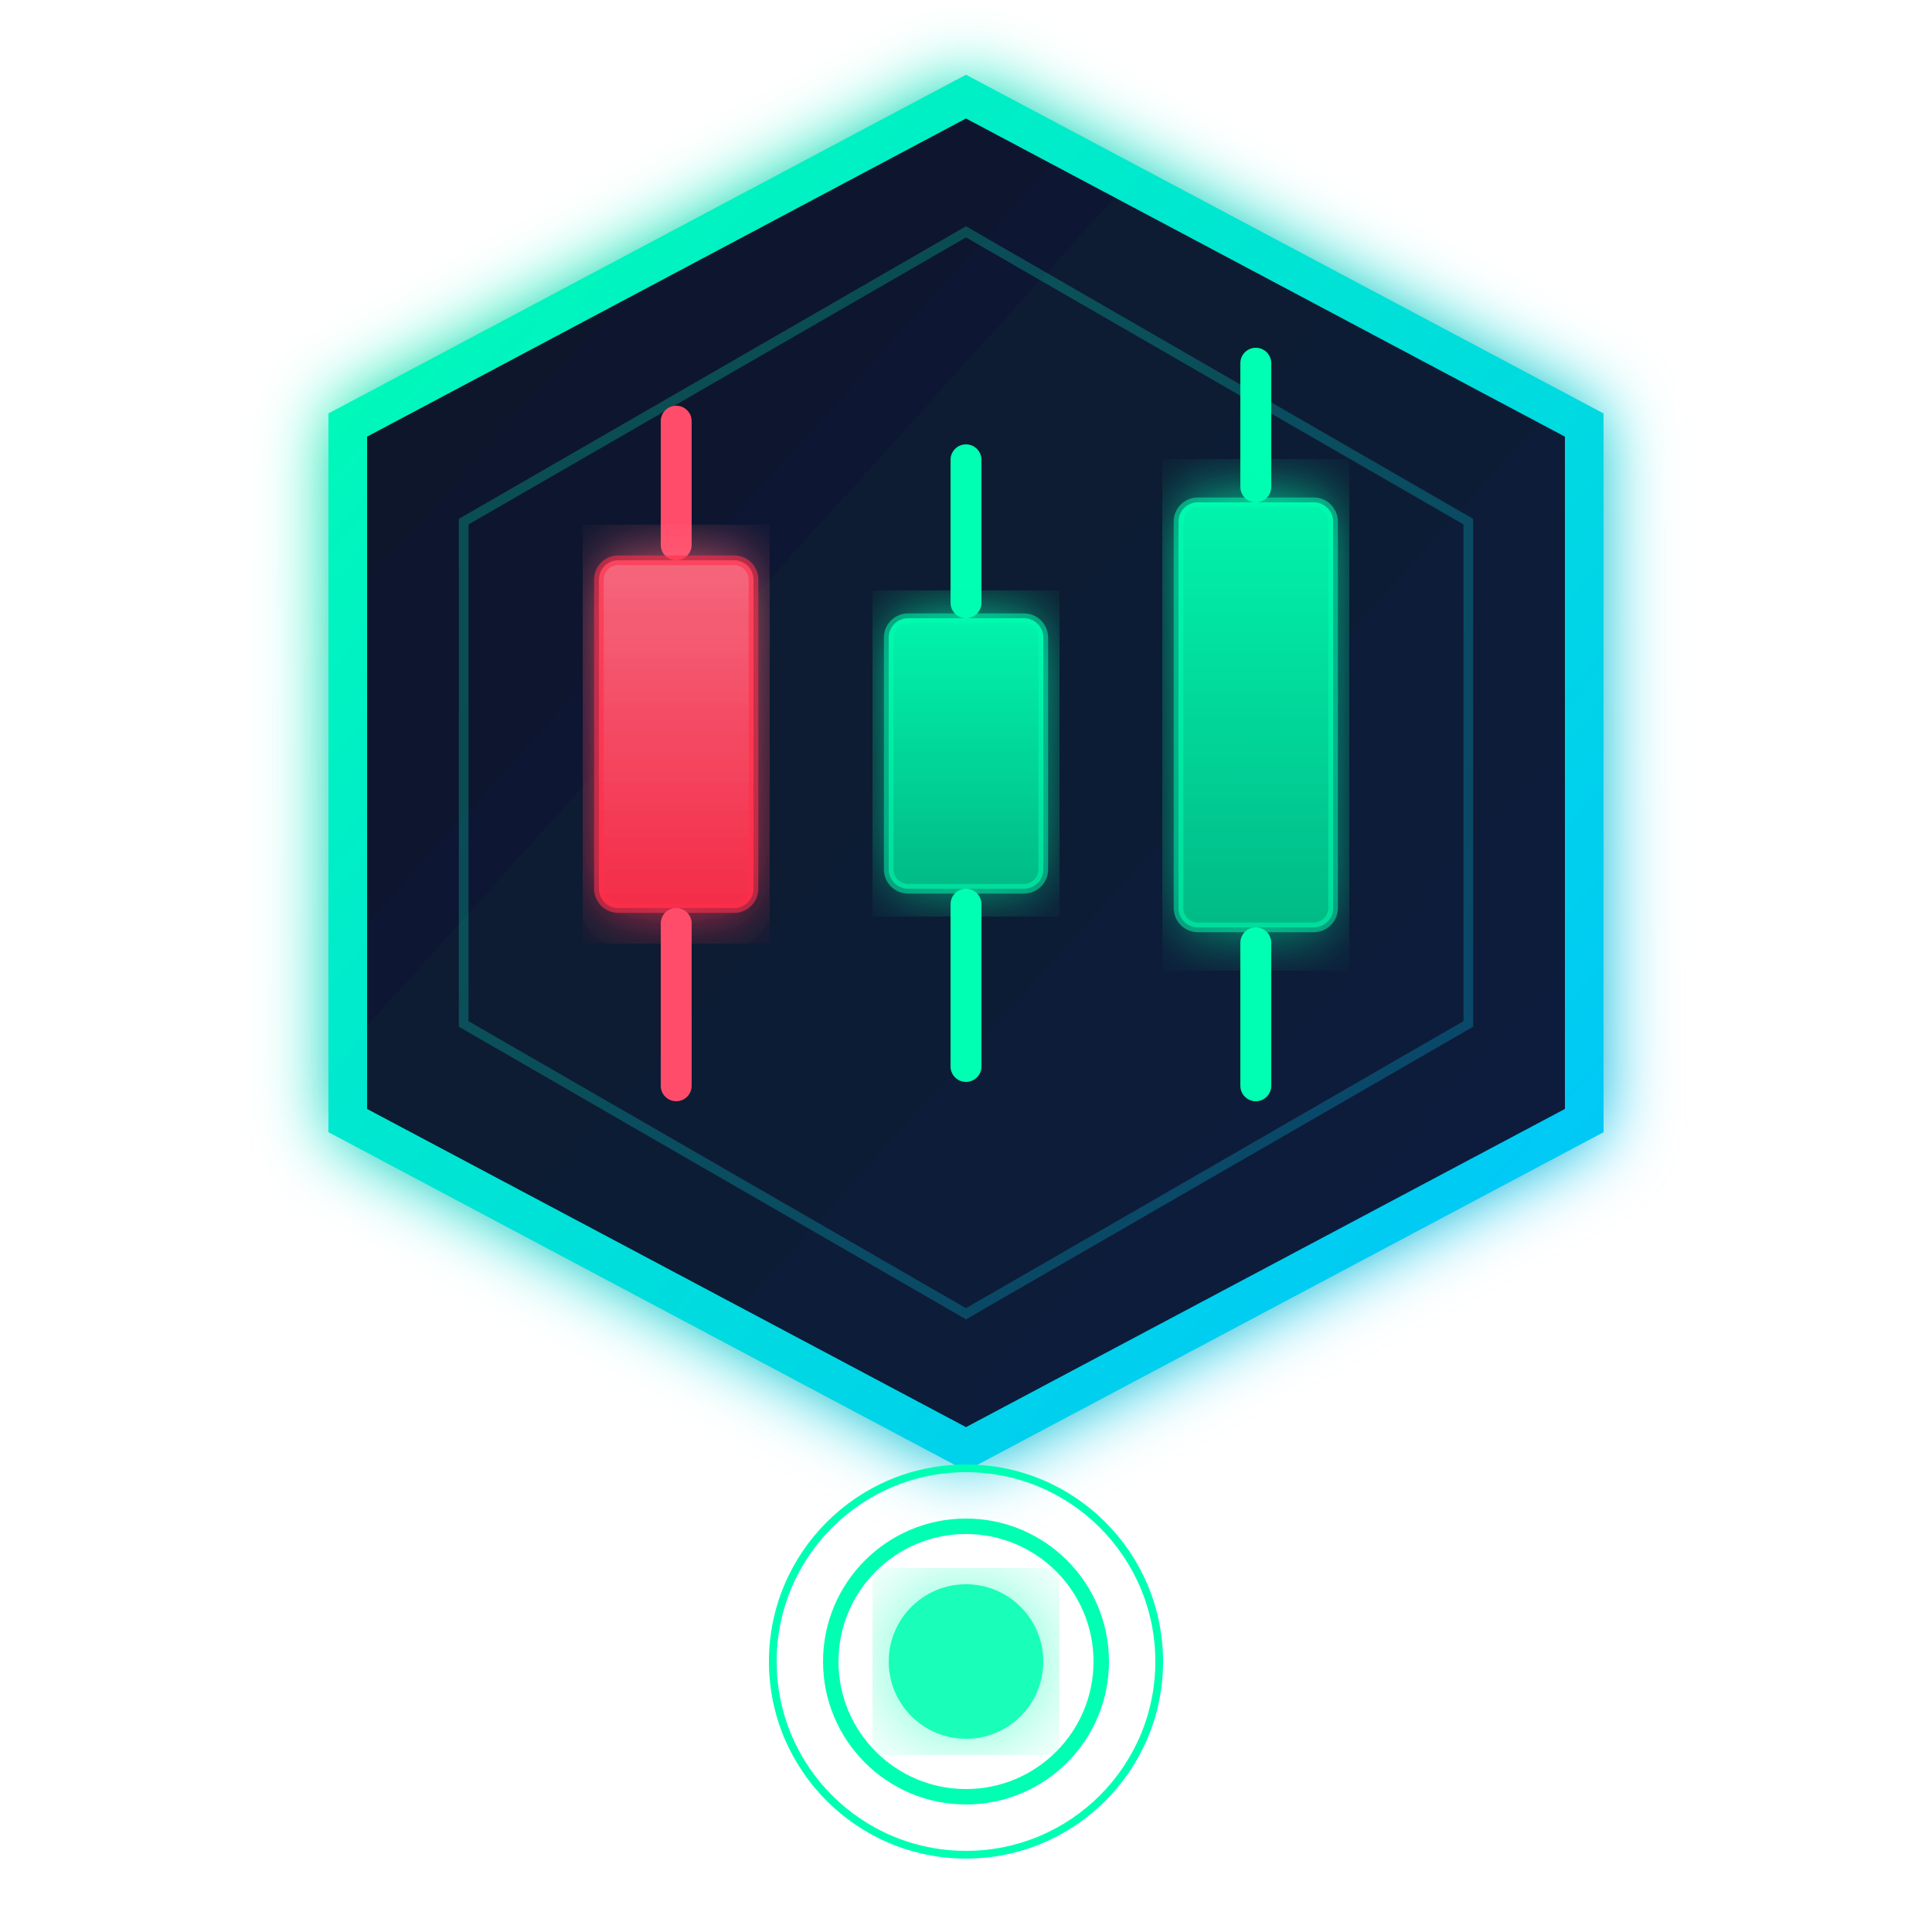
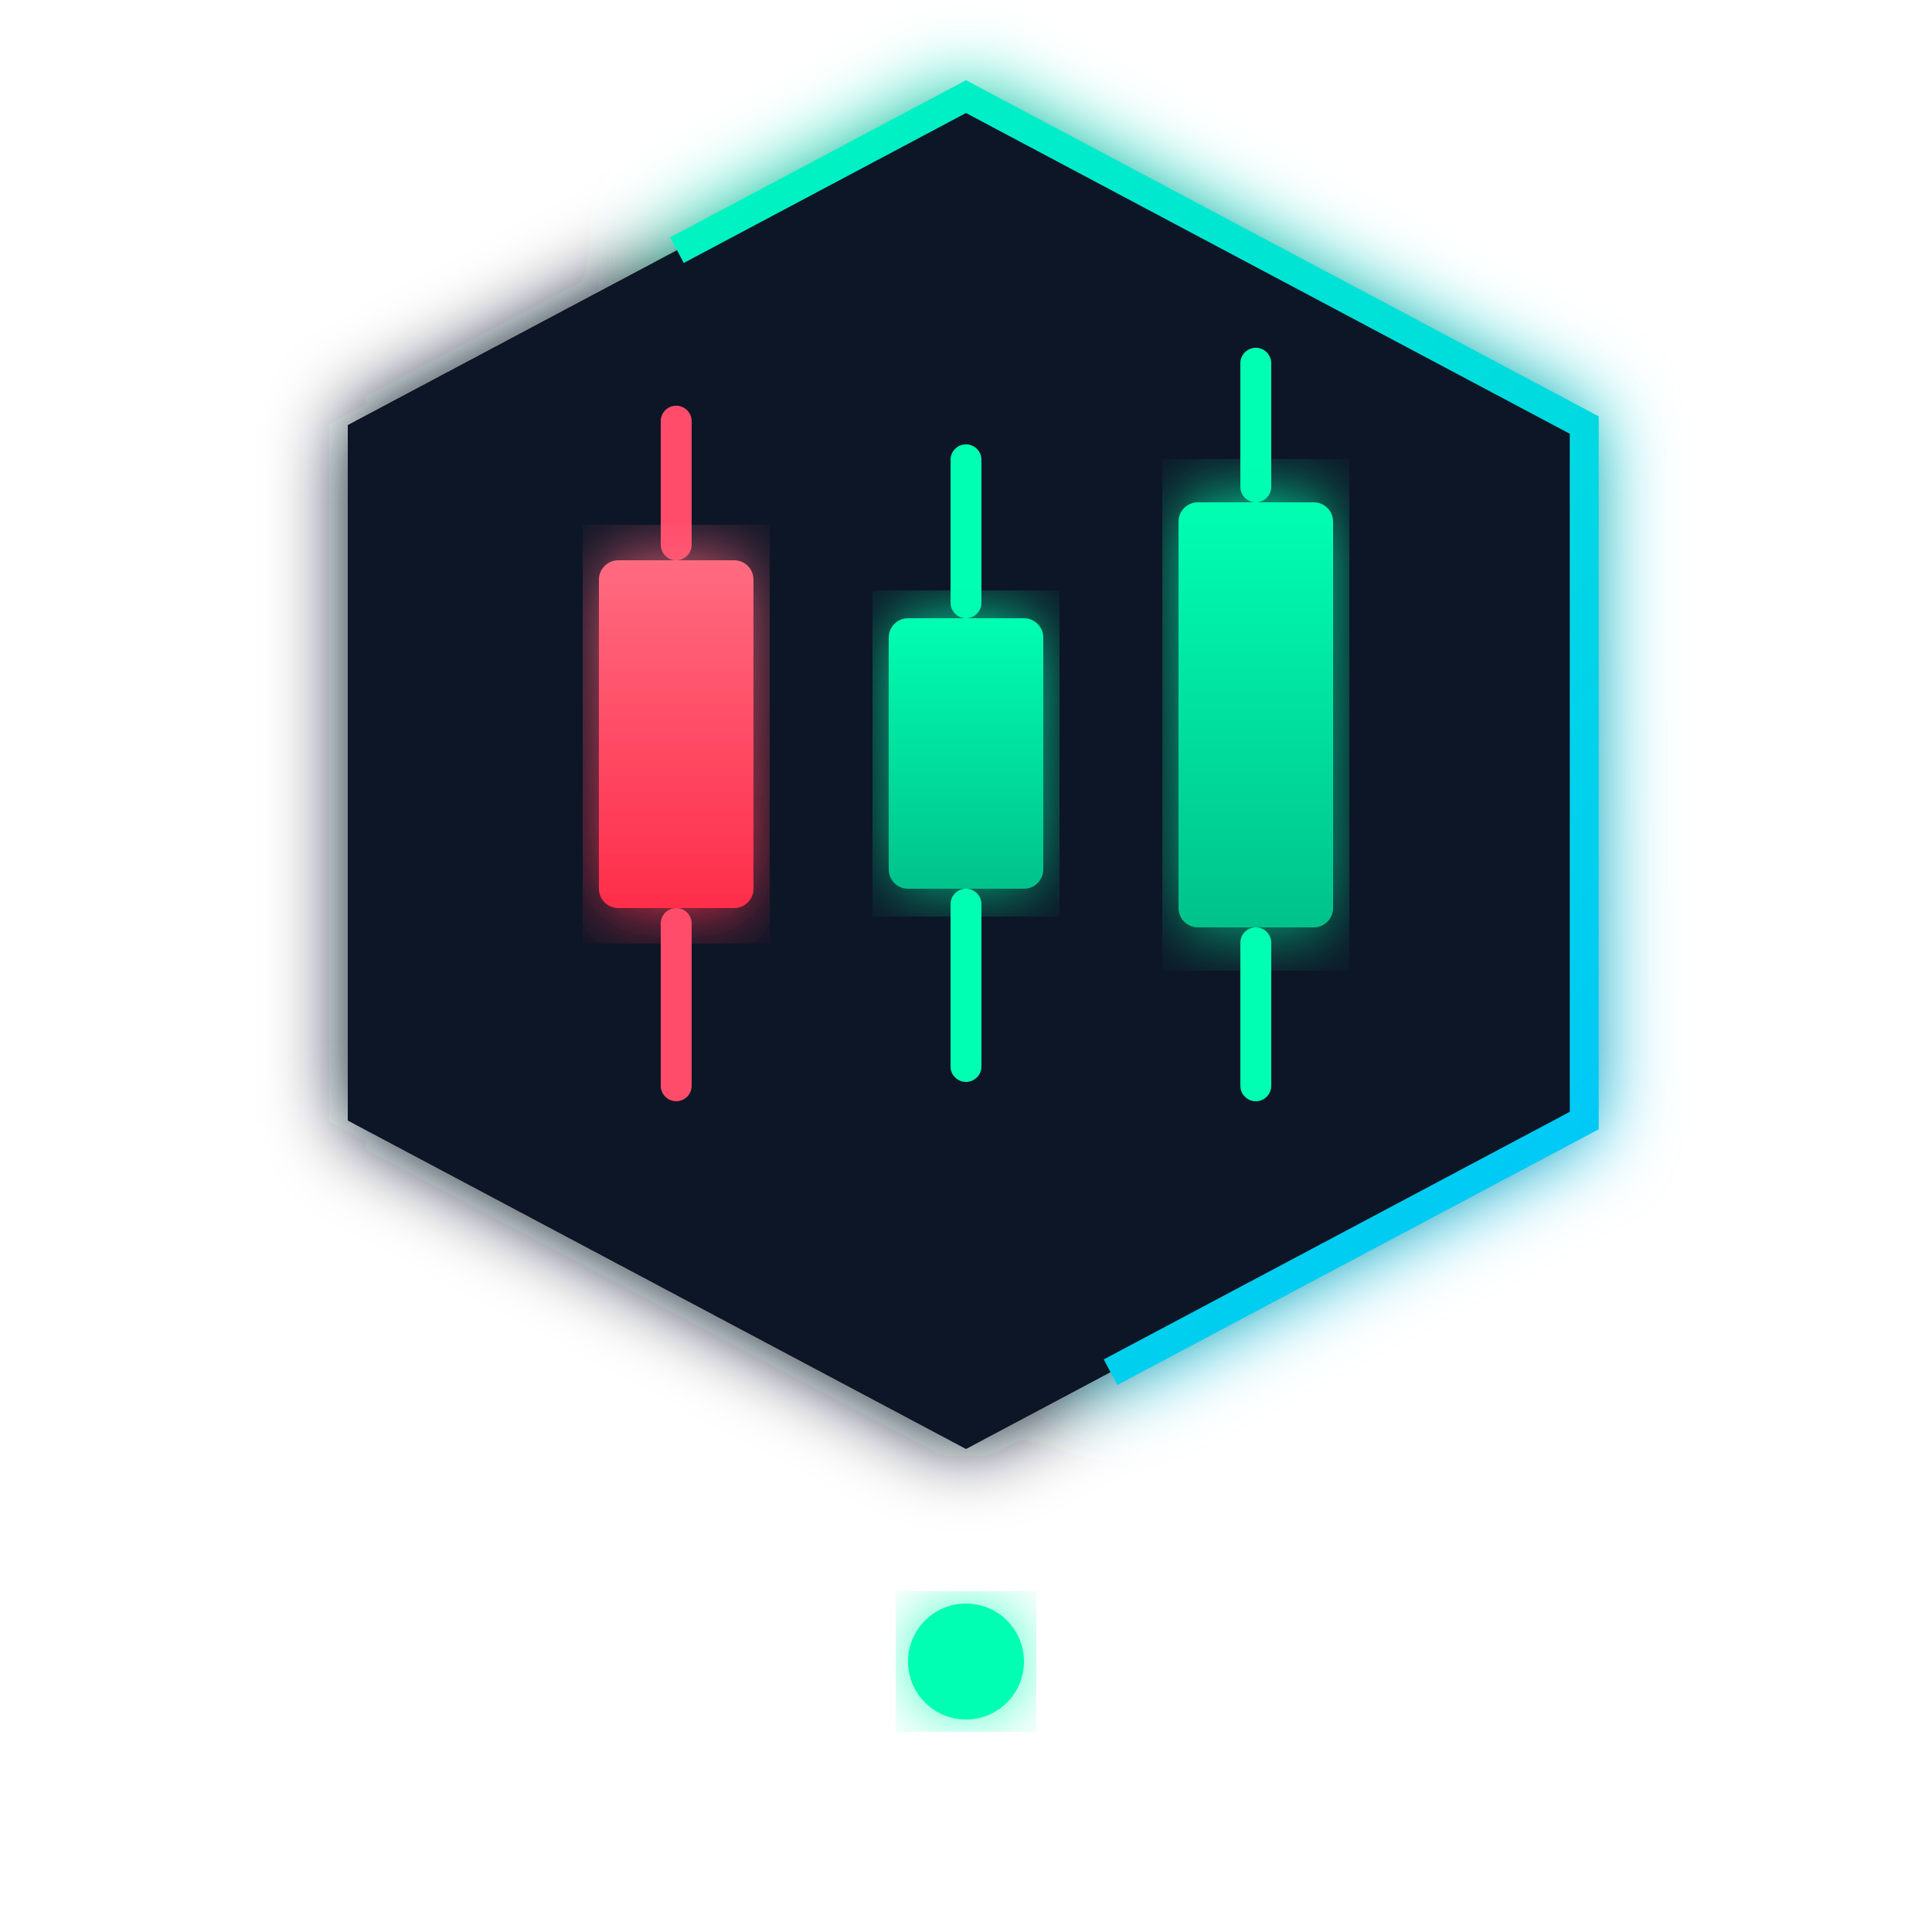
- <svg xmlns="http://www.w3.org/2000/svg" viewBox="0 0 100 100" width="100" height="100">
+ <svg xmlns="http://www.w3.org/2000/svg" width="200" height="200" viewBox="0 0 100 100" fill="none">
  <defs>
    <linearGradient id="neonGrad" x1="0%" y1="0%" x2="100%" y2="100%">
      <stop offset="0%" stop-color="#00FFB2" />
      <stop offset="100%" stop-color="#00C2FF" />
-     </linearGradient>
-     <linearGradient id="hexFill" x1="0%" y1="0%" x2="100%" y2="100%">
-       <stop offset="0%" stop-color="#0A1628" />
-       <stop offset="100%" stop-color="#0D2040" />
    </linearGradient>
    <linearGradient id="bullGrad" x1="0%" y1="0%" x2="0%" y2="100%">
      <stop offset="0%" stop-color="#00FFB2" />
      <stop offset="100%" stop-color="#00C28A" />
    </linearGradient>
    <linearGradient id="bearGrad" x1="0%" y1="0%" x2="0%" y2="100%">
      <stop offset="0%" stop-color="#FF6B81" />
      <stop offset="100%" stop-color="#FF2D4A" />
    </linearGradient>
    <filter id="glow">
-       <feGaussianBlur stdDeviation="1.8" result="coloredBlur" />
+       <feGaussianBlur stdDeviation="2" result="coloredBlur" />
      <feMerge>
        <feMergeNode in="coloredBlur" />
        <feMergeNode in="SourceGraphic" />
      </feMerge>
    </filter>
-     <filter id="glowStrong">
-       <feGaussianBlur stdDeviation="3" result="coloredBlur" />
-       <feMerge>
-         <feMergeNode in="coloredBlur" />
-         <feMergeNode in="SourceGraphic" />
-       </feMerge>
-     </filter>
+     <style>
+       @keyframes candleMove {
+         0%, 100% { transform: translateY(0px); }
+         50% { transform: translateY(-8px); }
+       }
+       @keyframes hexRotate {
+         0% { stroke-dashoffset: 300; }
+         100% { stroke-dashoffset: 0; }
+       }
+       @keyframes signalPulse {
+         0% { opacity: 0.3; transform: scale(0.8); }
+         100% { opacity: 1; transform: scale(1.2); }
+       }
+       .candle-1 { animation: candleMove 1.5s ease-in-out infinite; transform-origin: center; }
+       .candle-2 { animation: candleMove 1.5s ease-in-out infinite 0.2s; transform-origin: center; }
+       .candle-3 { animation: candleMove 1.5s ease-in-out infinite 0.4s; transform-origin: center; }
+       .hex-border { 
+         stroke-dasharray: 100; 
+         animation: hexRotate 4s linear infinite; 
+       }
+       .dot-pulse { 
+         animation: signalPulse 0.8s ease-in-out infinite alternate; 
+         transform-origin: 50px 86px; 
+       }
+     </style>
  </defs>
-   <polygon points="50,5 82,22 82,58 50,75 18,58 18,22" fill="url(#hexFill)" stroke="url(#neonGrad)" stroke-width="2" filter="url(#glow)">
-     <animate attributeName="opacity" values="1;0.82;1" dur="3s" repeatCount="indefinite" />
-   </polygon>
-   <polygon points="50,12 76,27 76,53 50,68 24,53 24,27" fill="none" stroke="url(#neonGrad)" stroke-width="0.5" opacity="0.25" transform-origin="50 40">
-     <animateTransform attributeName="transform" type="rotate" from="0 50 40" to="360 50 40" dur="18s" repeatCount="indefinite" />
-     <animate attributeName="opacity" values="0.25;0.5;0.25" dur="4s" repeatCount="indefinite" />
-   </polygon>
-   <g>
-     <animate attributeName="opacity" values="1;0.75;1" dur="4s" begin="0s" repeatCount="indefinite" />
+   <polygon points="50,5 82,22 82,58 50,75 18,58 18,22" fill="#0A1628" stroke="url(#neonGrad)" stroke-width="1.5" class="hex-border" filter="url(#glow)" />
+   <g class="candle-1">
    <rect x="34.2" y="21" width="1.6" height="8" rx="0.8" fill="#FF4C6A" />
-     <rect x="31" y="29" width="8" height="18" rx="1" fill="url(#bearGrad)" filter="url(#glow)" opacity="0.95" />
-     <rect x="31" y="29" width="8" height="18" rx="1" fill="none" stroke="#FF2D4A" stroke-width="0.5" opacity="0.6" />
+     <rect x="31" y="29" width="8" height="18" rx="1" fill="url(#bearGrad)" filter="url(#glow)" />
    <rect x="34.2" y="47" width="1.6" height="10" rx="0.8" fill="#FF4C6A" />
  </g>
-   <g>
-     <animate attributeName="opacity" values="1;0.75;1" dur="4s" begin="0.6s" repeatCount="indefinite" />
+   <g class="candle-2">
    <rect x="49.2" y="23" width="1.6" height="9" rx="0.8" fill="#00FFB2" />
-     <rect x="46" y="32" width="8" height="14" rx="1" fill="url(#bullGrad)" filter="url(#glow)" opacity="0.95" />
-     <rect x="46" y="32" width="8" height="14" rx="1" fill="none" stroke="#00FFB2" stroke-width="0.5" opacity="0.5" />
+     <rect x="46" y="32" width="8" height="14" rx="1" fill="url(#bullGrad)" filter="url(#glow)" />
    <rect x="49.2" y="46" width="1.6" height="10" rx="0.8" fill="#00FFB2" />
  </g>
-   <g>
-     <animate attributeName="opacity" values="1;0.75;1" dur="4s" begin="1.2s" repeatCount="indefinite" />
+   <g class="candle-3">
    <rect x="64.2" y="18" width="1.6" height="8" rx="0.8" fill="#00FFB2" />
-     <rect x="61" y="26" width="8" height="22" rx="1" fill="url(#bullGrad)" filter="url(#glow)" opacity="0.95" />
-     <rect x="61" y="26" width="8" height="22" rx="1" fill="none" stroke="#00FFB2" stroke-width="0.5" opacity="0.5" />
+     <rect x="61" y="26" width="8" height="22" rx="1" fill="url(#bullGrad)" filter="url(#glow)" />
    <rect x="64.2" y="48" width="1.6" height="9" rx="0.8" fill="#00FFB2" />
  </g>
-   <circle cx="50" cy="86" r="4" fill="#00FFB2" opacity="0.9" filter="url(#glowStrong)">
-     <animate attributeName="r" values="4;5;4" dur="2s" repeatCount="indefinite" />
-     <animate attributeName="opacity" values="0.9;1;0.9" dur="2s" repeatCount="indefinite" />
-   </circle>
-   <circle cx="50" cy="86" r="7" fill="none" stroke="#00FFB2" stroke-width="0.8">
-     <animate attributeName="r" values="7;11;7" dur="2s" repeatCount="indefinite" />
-     <animate attributeName="opacity" values="0.4;0;0.4" dur="2s" repeatCount="indefinite" />
-   </circle>
-   <circle cx="50" cy="86" r="10" fill="none" stroke="#00FFB2" stroke-width="0.4">
-     <animate attributeName="r" values="10;15;10" dur="2s" begin="0.3s" repeatCount="indefinite" />
-     <animate attributeName="opacity" values="0.2;0;0.2" dur="2s" begin="0.3s" repeatCount="indefinite" />
-   </circle>
+   <circle cx="50" cy="86" r="3" fill="#00FFB2" class="dot-pulse" filter="url(#glow)" />
</svg>
